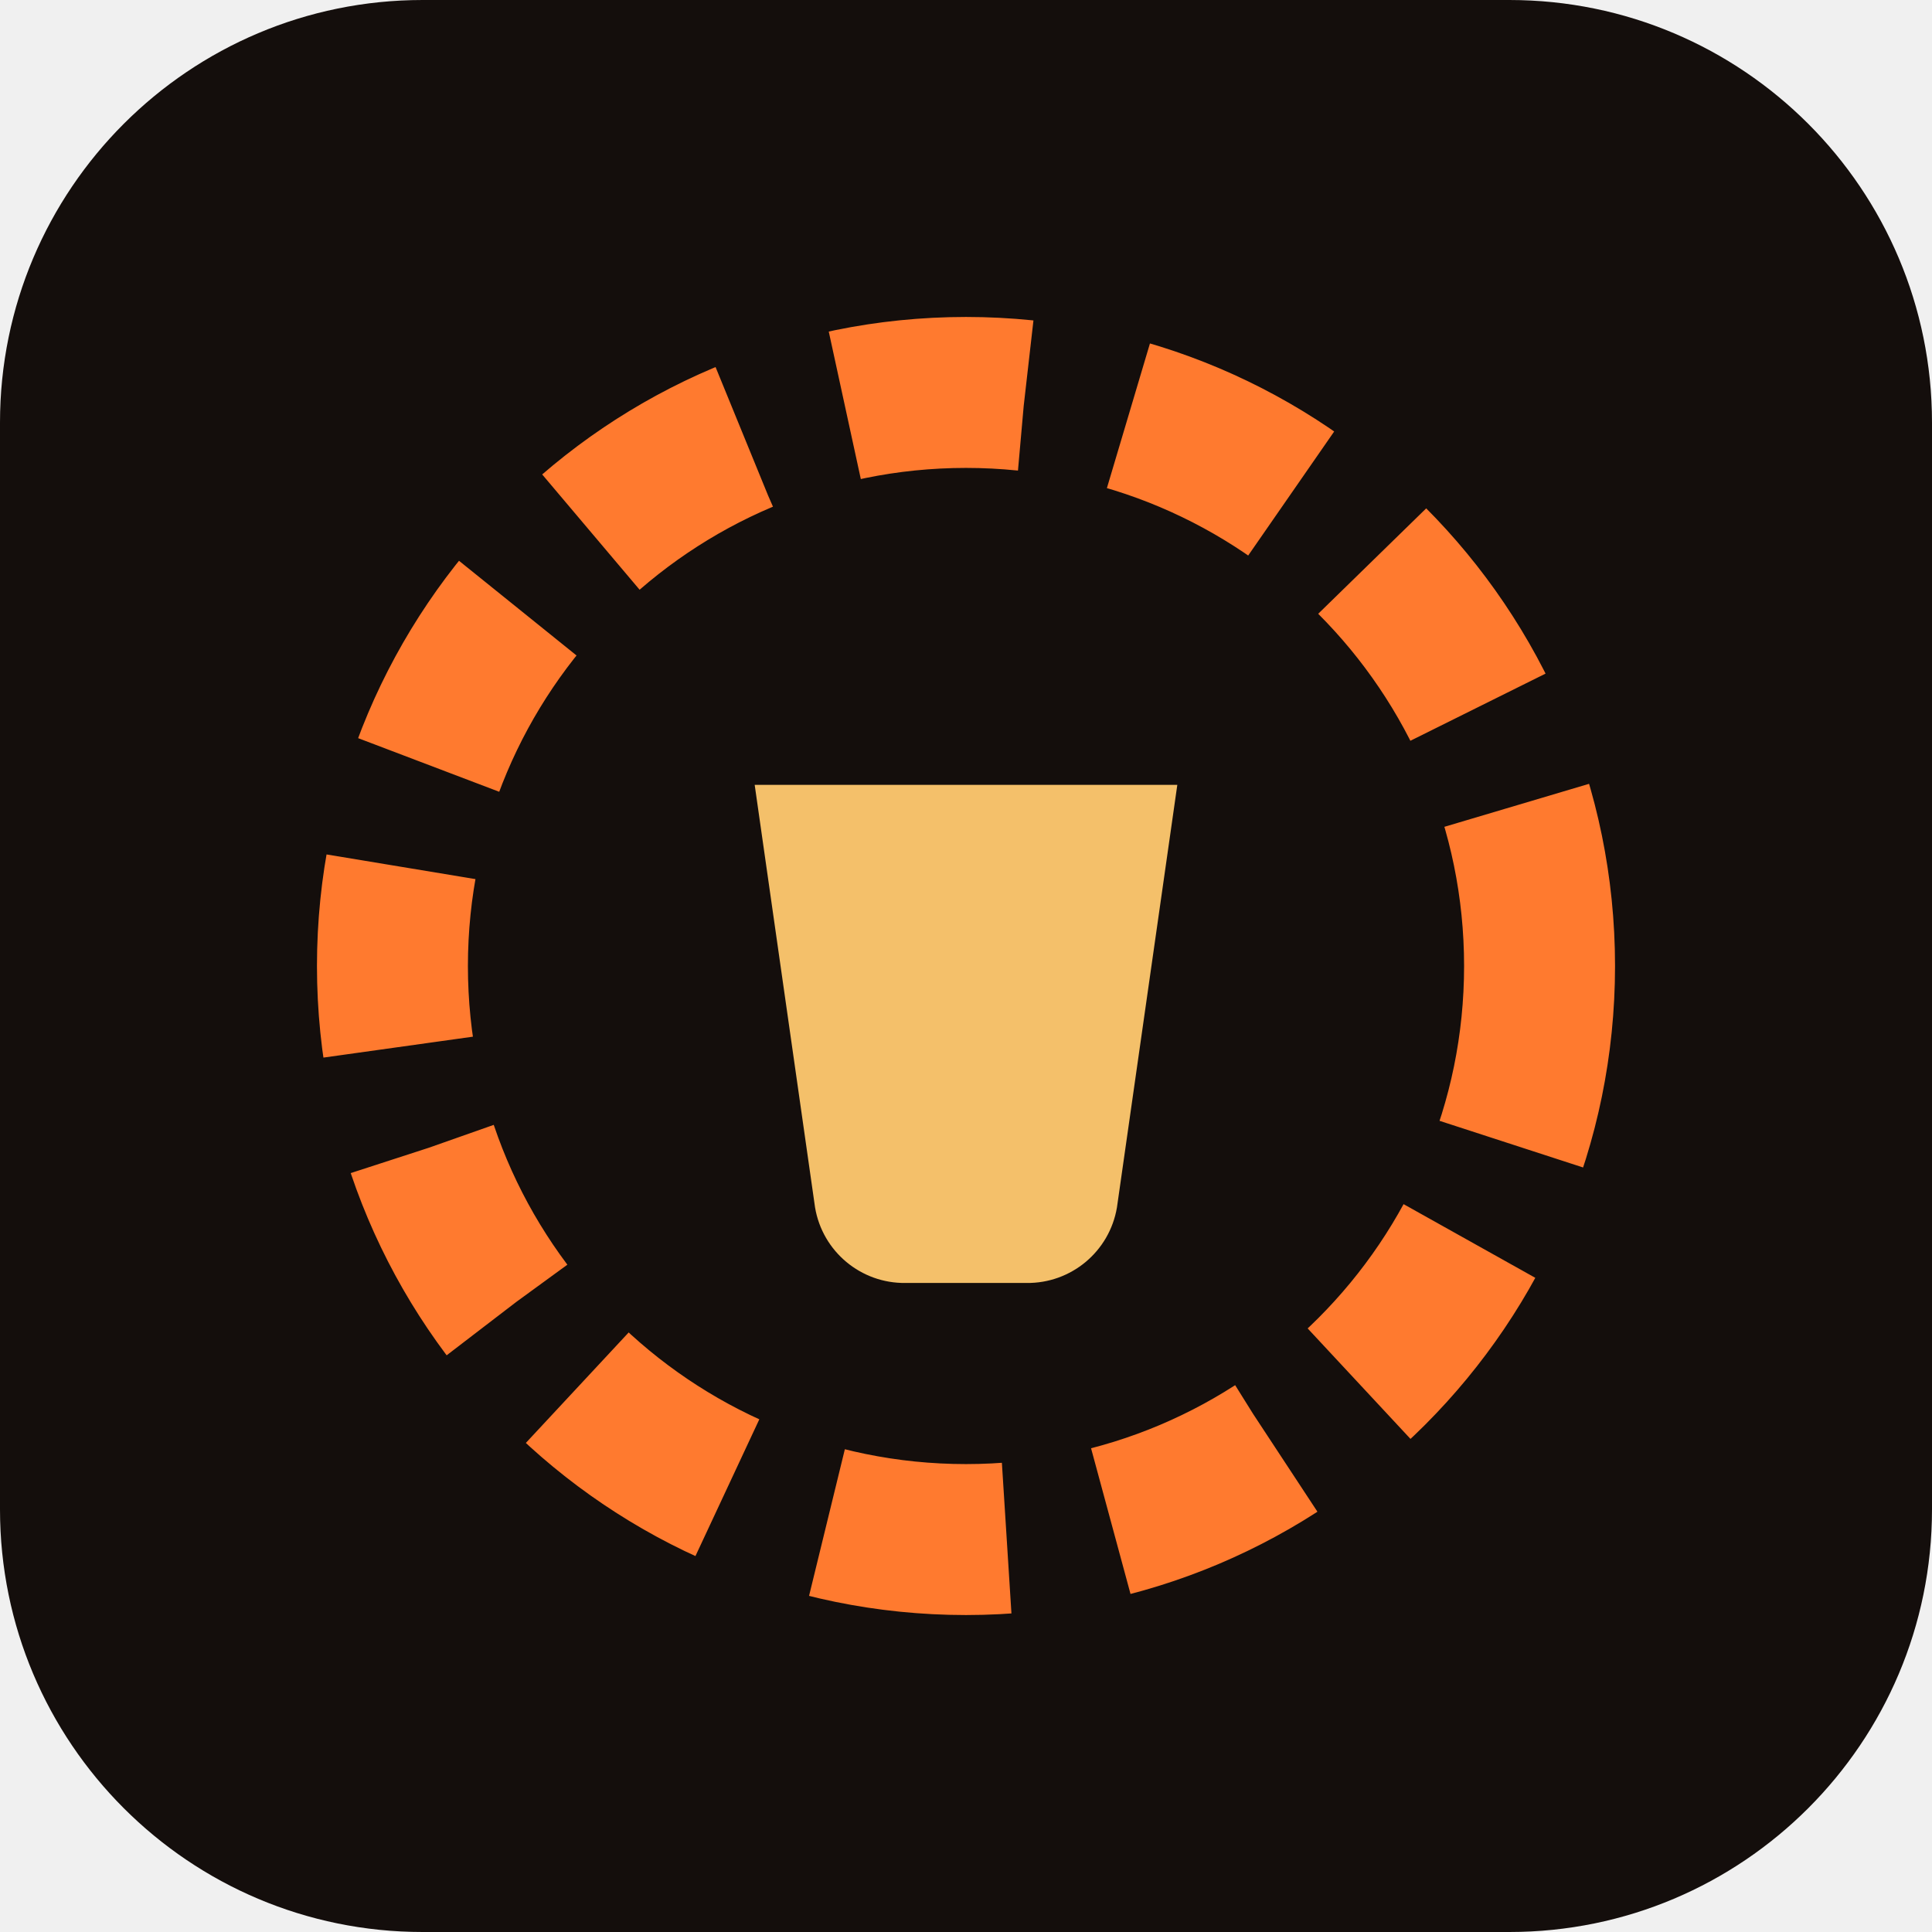
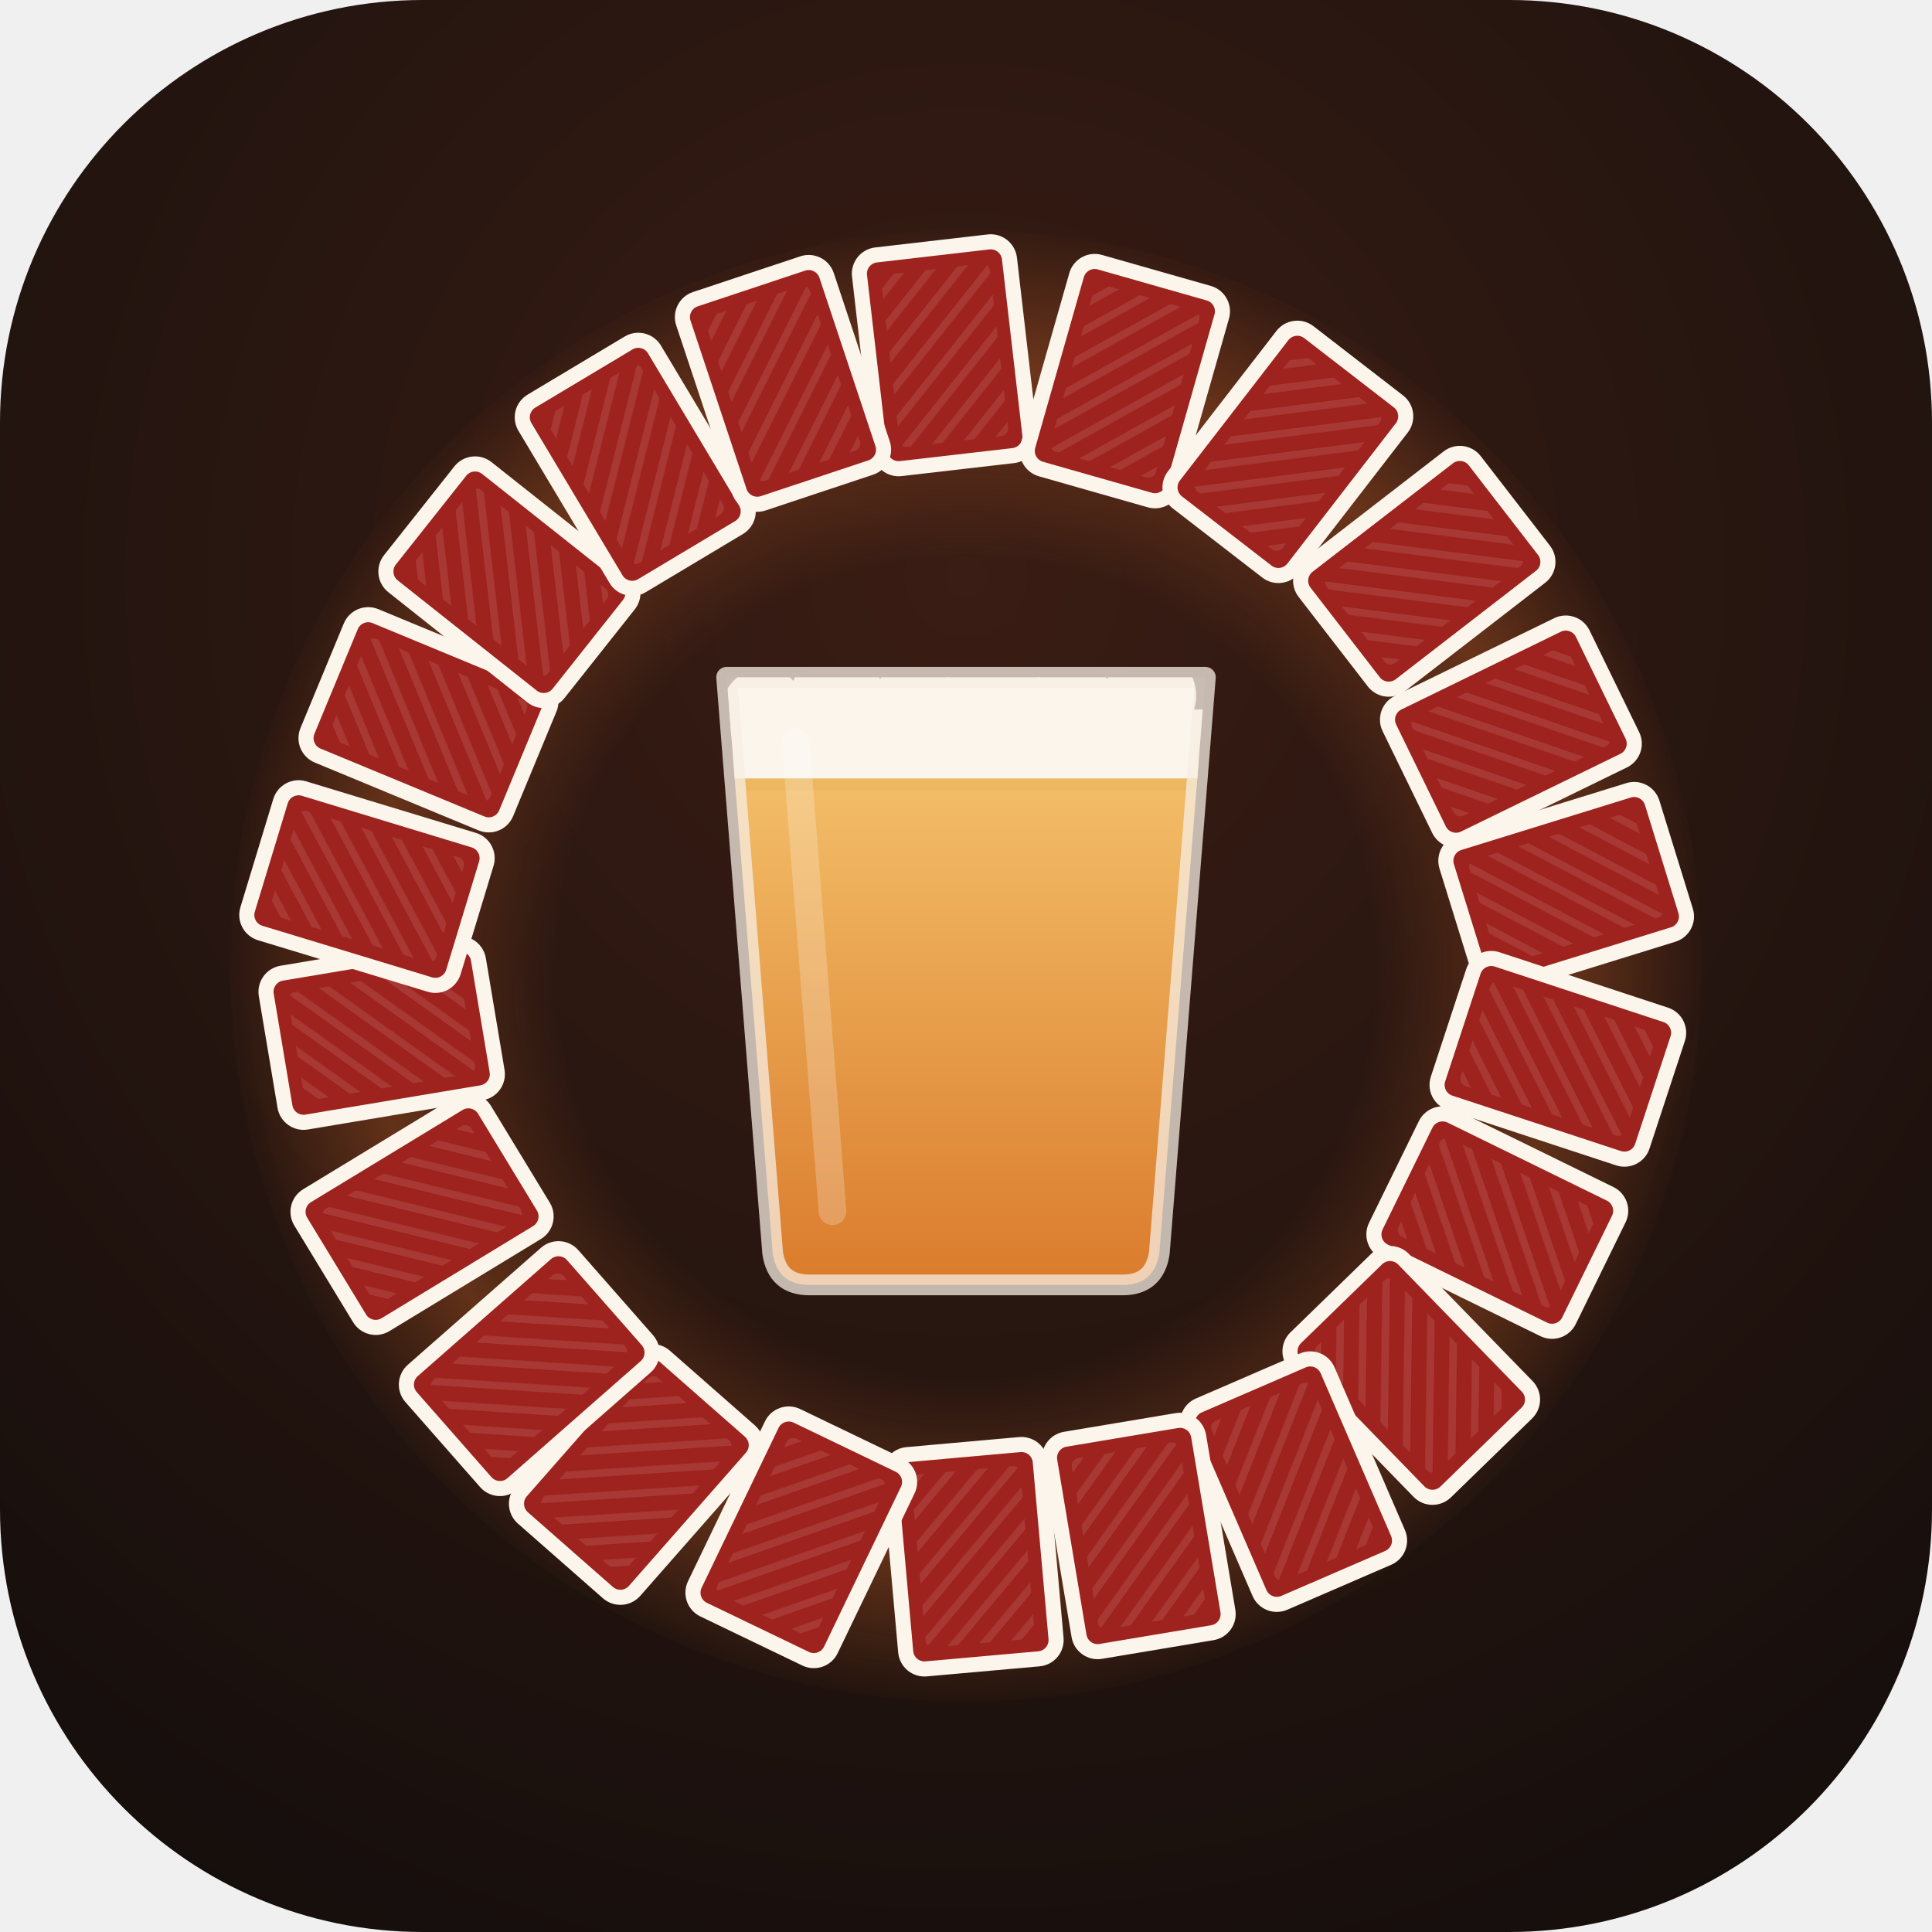
- <svg xmlns="http://www.w3.org/2000/svg" viewBox="0 0 64 64">
-   <rect width="64" height="64" rx="14" fill="#140e0c" />
-   <circle cx="32" cy="32" r="19" fill="none" stroke="#ff7a2f" stroke-width="5" stroke-dasharray="6 3.5" />
-   <path d="M25 26h14l-2 14a3 3 0 0 1-3 2.5h-4A3 3 0 0 1 27 40z" fill="#f4c06a" />
+ <svg xmlns="http://www.w3.org/2000/svg" viewBox="0 0 1024 1024">
+   <defs>
+     <radialGradient id="bg" cx="50%" cy="30%" r="80%">
+       <stop offset="0" stop-color="#3a1d14" />
+       <stop offset="1" stop-color="#140e0c" />
+     </radialGradient>
+     <radialGradient id="glow" cx="50%" cy="50%" r="50%">
+       <stop offset="0.55" stop-color="#ff7a2f" stop-opacity="0" />
+       <stop offset="0.8" stop-color="#ff7a2f" stop-opacity="0.28" />
+       <stop offset="1" stop-color="#ff7a2f" stop-opacity="0" />
+     </radialGradient>
+     <linearGradient id="beer" x1="0" x2="0" y1="0" y2="1">
+       <stop offset="0" stop-color="#f4c06a" />
+       <stop offset="1" stop-color="#d9792a" />
+     </linearGradient>
+     <pattern id="weave" width="12" height="12" patternUnits="userSpaceOnUse" patternTransform="rotate(45)">
+       <rect width="12" height="12" fill="#9e221d" />
+       <rect width="4" height="12" fill="#ffffff" fill-opacity="0.1" />
+     </pattern>
+   </defs>
+   <clipPath id="tile">
+     <rect width="1024" height="1024" rx="224" />
+   </clipPath>
+   <g clip-path="url(#tile)">
+     <rect width="1024" height="1024" fill="url(#bg)" />
+     <circle cx="512" cy="512" r="390" fill="url(#glow)" />
+     <g transform="translate(500.7 188.3) rotate(-6.6)">
+       <rect x="-40" y="-57" width="80" height="114" rx="10" fill="#9e221d" stroke="#fbf5ec" stroke-width="8" />
+       <rect x="-29" y="-46" width="58" height="92" rx="4" fill="url(#weave)" />
+     </g>
+     <g transform="translate(596.2 202.0) rotate(15.9)">
+       <rect x="-40" y="-57" width="80" height="114" rx="10" fill="#9e221d" stroke="#fbf5ec" stroke-width="8" />
+       <rect x="-29" y="-46" width="58" height="92" rx="4" fill="url(#weave)" />
+     </g>
+     <g transform="translate(682.6 239.5) rotate(37.7)">
+       <rect x="-40" y="-57" width="80" height="114" rx="10" fill="#9e221d" stroke="#fbf5ec" stroke-width="8" />
+       <rect x="-29" y="-46" width="58" height="92" rx="4" fill="url(#weave)" />
+     </g>
+     <g transform="translate(754.9 302.8) rotate(52.3)">
+       <rect x="-40" y="-57" width="80" height="114" rx="10" fill="#9e221d" stroke="#fbf5ec" stroke-width="8" />
+       <rect x="-29" y="-46" width="58" height="92" rx="4" fill="url(#weave)" />
+     </g>
+     <g transform="translate(800.8 387.8) rotate(64.0)">
+       <rect x="-40" y="-57" width="80" height="114" rx="10" fill="#9e221d" stroke="#fbf5ec" stroke-width="8" />
+       <rect x="-29" y="-46" width="58" height="92" rx="4" fill="url(#weave)" />
+     </g>
+     <g transform="translate(830.1 471.0) rotate(72.8)">
+       <rect x="-40" y="-57" width="80" height="114" rx="10" fill="#9e221d" stroke="#fbf5ec" stroke-width="8" />
+       <rect x="-29" y="-46" width="58" height="92" rx="4" fill="url(#weave)" />
+     </g>
+     <g transform="translate(825.7 561.2) rotate(108.2)">
+       <rect x="-40" y="-57" width="80" height="114" rx="10" fill="#9e221d" stroke="#fbf5ec" stroke-width="8" />
+       <rect x="-29" y="-46" width="58" height="92" rx="4" fill="url(#weave)" />
+     </g>
+     <g transform="translate(793.6 648.0) rotate(116.1)">
+       <rect x="-40" y="-57" width="80" height="114" rx="10" fill="#9e221d" stroke="#fbf5ec" stroke-width="8" />
+       <rect x="-29" y="-46" width="58" height="92" rx="4" fill="url(#weave)" />
+     </g>
+     <g transform="translate(748.0 729.0) rotate(135.8)">
+       <rect x="-40" y="-57" width="80" height="114" rx="10" fill="#9e221d" stroke="#fbf5ec" stroke-width="8" />
+       <rect x="-29" y="-46" width="58" height="92" rx="4" fill="url(#weave)" />
+     </g>
+     <g transform="translate(685.6 785.3) rotate(156.6)">
+       <rect x="-40" y="-57" width="80" height="114" rx="10" fill="#9e221d" stroke="#fbf5ec" stroke-width="8" />
+       <rect x="-29" y="-46" width="58" height="92" rx="4" fill="url(#weave)" />
+     </g>
+     <g transform="translate(603.6 814.1) rotate(170.5)">
+       <rect x="-40" y="-57" width="80" height="114" rx="10" fill="#9e221d" stroke="#fbf5ec" stroke-width="8" />
+       <rect x="-29" y="-46" width="58" height="92" rx="4" fill="url(#weave)" />
+     </g>
+     <g transform="translate(515.7 825.1) rotate(174.9)">
+       <rect x="-40" y="-57" width="80" height="114" rx="10" fill="#9e221d" stroke="#fbf5ec" stroke-width="8" />
+       <rect x="-29" y="-46" width="58" height="92" rx="4" fill="url(#weave)" />
+     </g>
+     <g transform="translate(424.7 814.8) rotate(205.7)">
+       <rect x="-40" y="-57" width="80" height="114" rx="10" fill="#9e221d" stroke="#fbf5ec" stroke-width="8" />
+       <rect x="-29" y="-46" width="58" height="92" rx="4" fill="url(#weave)" />
+     </g>
+     <g transform="translate(337.3 781.5) rotate(221.3)">
+       <rect x="-40" y="-57" width="80" height="114" rx="10" fill="#9e221d" stroke="#fbf5ec" stroke-width="8" />
+       <rect x="-29" y="-46" width="58" height="92" rx="4" fill="url(#weave)" />
+     </g>
+     <g transform="translate(280.5 725.4) rotate(228.7)">
+       <rect x="-40" y="-57" width="80" height="114" rx="10" fill="#9e221d" stroke="#fbf5ec" stroke-width="8" />
+       <rect x="-29" y="-46" width="58" height="92" rx="4" fill="url(#weave)" />
+     </g>
+     <g transform="translate(223.7 643.5) rotate(238.7)">
+       <rect x="-40" y="-57" width="80" height="114" rx="10" fill="#9e221d" stroke="#fbf5ec" stroke-width="8" />
+       <rect x="-29" y="-46" width="58" height="92" rx="4" fill="url(#weave)" />
+     </g>
+     <g transform="translate(202.3 547.5) rotate(260.5)">
+       <rect x="-40" y="-57" width="80" height="114" rx="10" fill="#9e221d" stroke="#fbf5ec" stroke-width="8" />
+       <rect x="-29" y="-46" width="58" height="92" rx="4" fill="url(#weave)" />
+     </g>
+     <g transform="translate(194.5 469.9) rotate(286.9)">
+       <rect x="-40" y="-57" width="80" height="114" rx="10" fill="#9e221d" stroke="#fbf5ec" stroke-width="8" />
+       <rect x="-29" y="-46" width="58" height="92" rx="4" fill="url(#weave)" />
+     </g>
+     <g transform="translate(227.1 381.5) rotate(292.5)">
+       <rect x="-40" y="-57" width="80" height="114" rx="10" fill="#9e221d" stroke="#fbf5ec" stroke-width="8" />
+       <rect x="-29" y="-46" width="58" height="92" rx="4" fill="url(#weave)" />
+     </g>
+     <g transform="translate(270.0 308.6) rotate(308.4)">
+       <rect x="-40" y="-57" width="80" height="114" rx="10" fill="#9e221d" stroke="#fbf5ec" stroke-width="8" />
+       <rect x="-29" y="-46" width="58" height="92" rx="4" fill="url(#weave)" />
+     </g>
+     <g transform="translate(336.7 246.1) rotate(329.1)">
+       <rect x="-40" y="-57" width="80" height="114" rx="10" fill="#9e221d" stroke="#fbf5ec" stroke-width="8" />
+       <rect x="-29" y="-46" width="58" height="92" rx="4" fill="url(#weave)" />
+     </g>
+     <g transform="translate(415.0 203.2) rotate(341.6)">
+       <rect x="-40" y="-57" width="80" height="114" rx="10" fill="#9e221d" stroke="#fbf5ec" stroke-width="8" />
+       <rect x="-29" y="-46" width="58" height="92" rx="4" fill="url(#weave)" />
+     </g>
+     <g transform="translate(512 520) scale(1.22)">
+       <clipPath id="glass">
+         <path d="M-104 -132 H104 L84 118 Q82 132 68 132 H-68 Q-82 132 -84 118 Z" />
+       </clipPath>
+       <g clip-path="url(#glass)">
+         <rect x="-120" y="-140" width="240" height="280" fill="#ffffff" fill-opacity="0.06" />
+         <rect x="-120" y="-96" width="240" height="236" fill="url(#beer)" />
+         <rect x="-120" y="-118" width="240" height="30" fill="#fbf5ec" />
+         <circle cx="-88" cy="-118" r="18" fill="#fbf5ec" />
+         <circle cx="-56" cy="-124" r="20" fill="#fbf5ec" />
+         <circle cx="-22" cy="-120" r="19" fill="#fbf5ec" />
+         <circle cx="12" cy="-126" r="21" fill="#fbf5ec" />
+         <circle cx="46" cy="-120" r="19" fill="#fbf5ec" />
+         <circle cx="80" cy="-124" r="20" fill="#fbf5ec" />
+         <rect x="-120" y="-88" width="240" height="5" fill="#e9b45c" fill-opacity="0.6" />
+       </g>
+       <path d="M-104 -132 H104 L84 118 Q82 132 68 132 H-68 Q-82 132 -84 118 Z" fill="none" stroke="#f6ede2" stroke-opacity="0.75" stroke-width="9" stroke-linejoin="round" />
+       <path d="M-74 -104 L-58 100" stroke="#ffffff" stroke-opacity="0.22" stroke-width="12" stroke-linecap="round" />
+     </g>
+   </g>
</svg>
